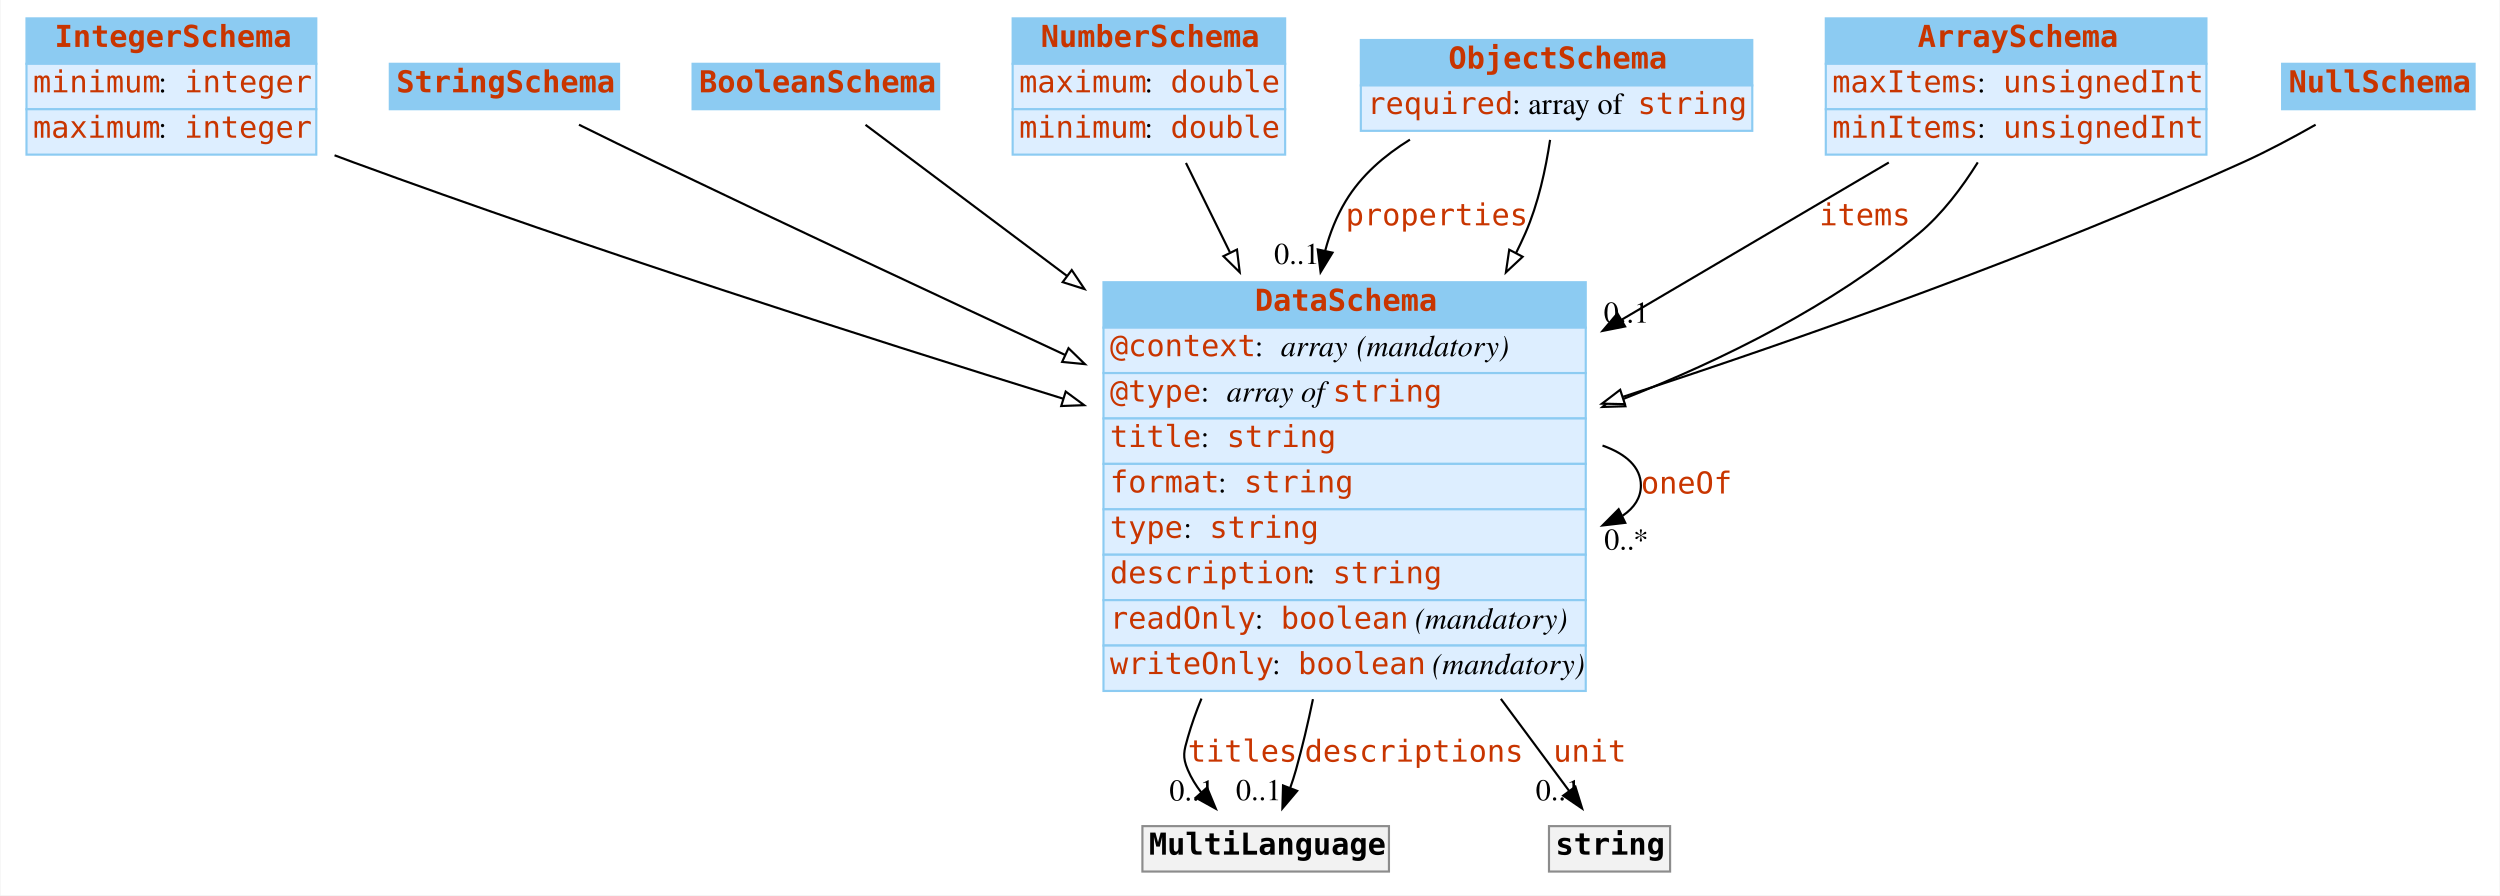
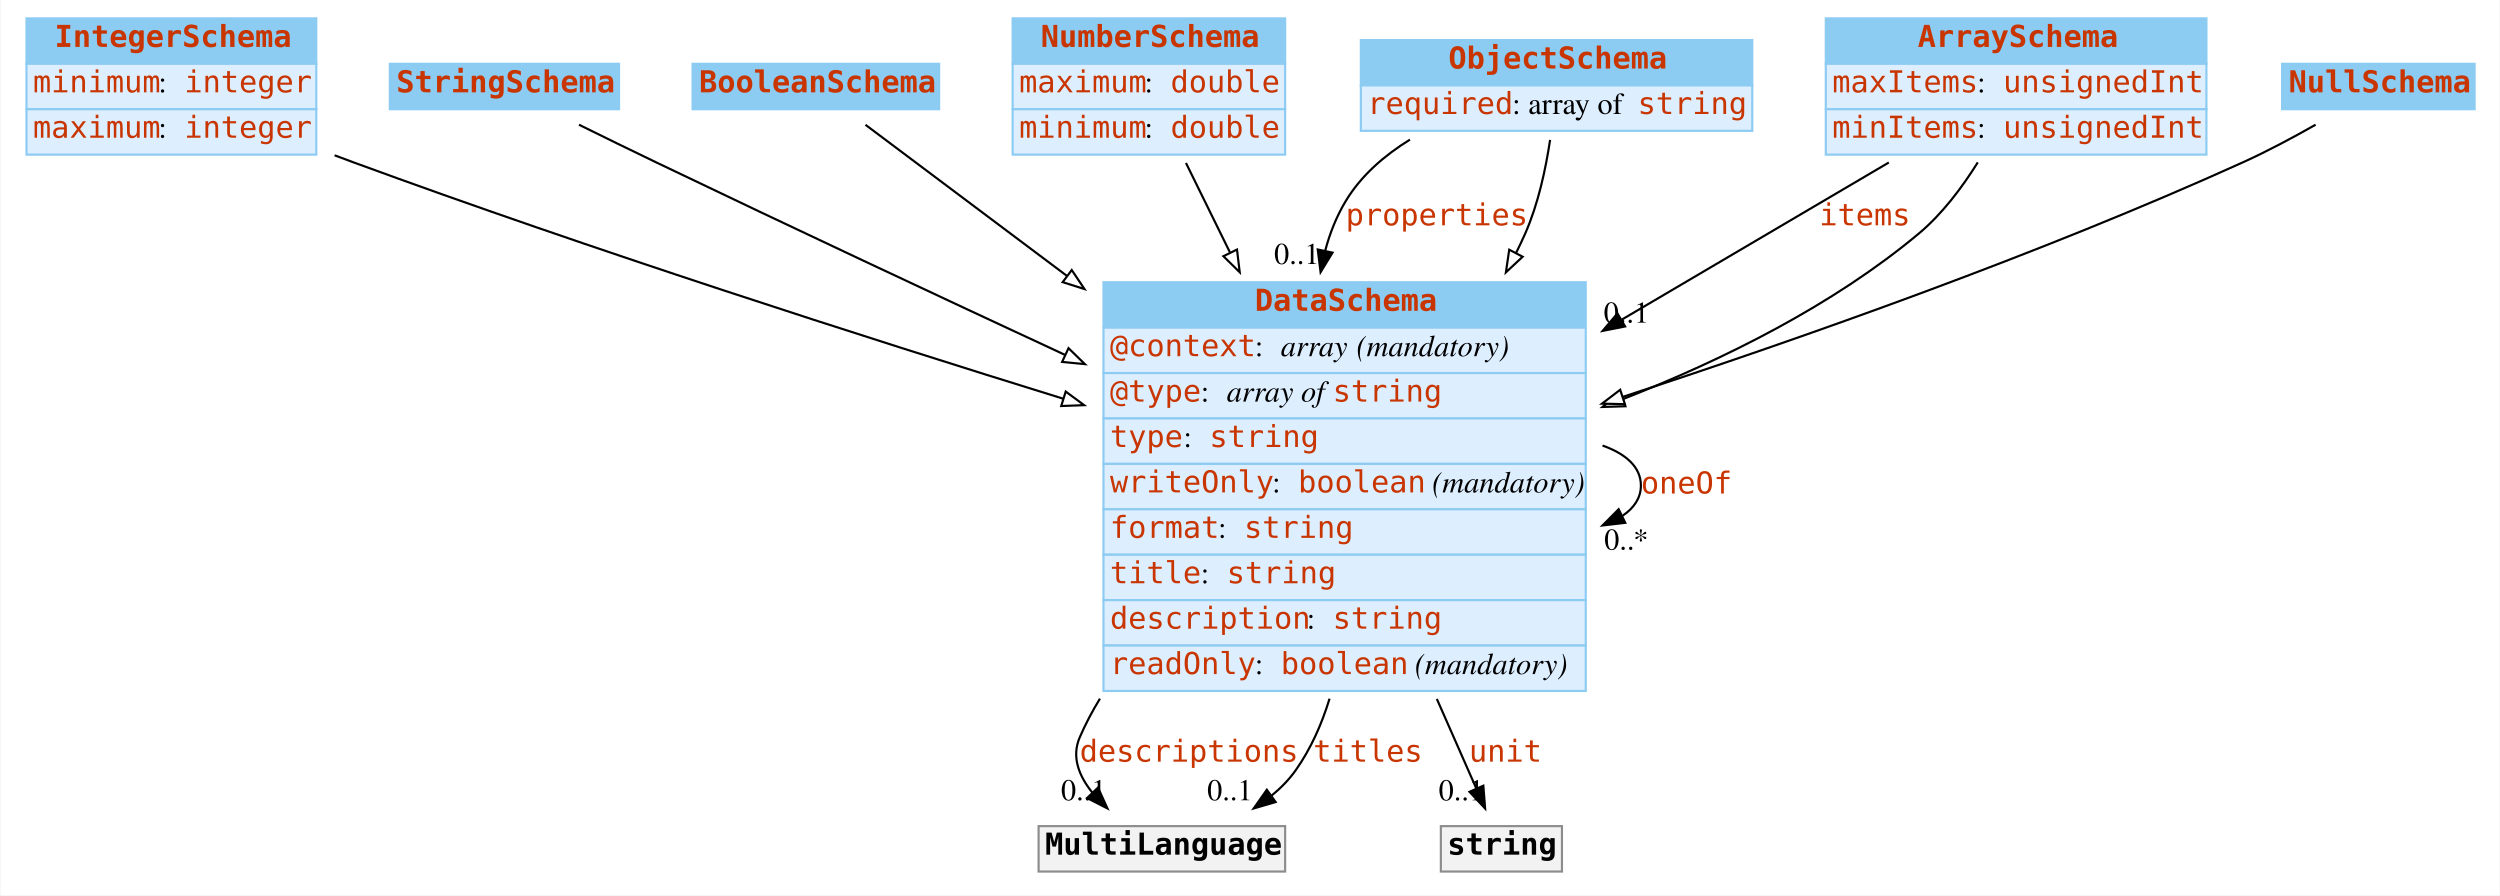
<svg xmlns="http://www.w3.org/2000/svg" width="1156pt" height="414pt" viewBox="0.00 0.00 1155.50 414.00">
  <g id="graph0" class="graph" transform="scale(1 1) rotate(0) translate(4 410)">
    <polygon fill="white" stroke="none" points="-4,4 -4,-410 1151.5,-410 1151.5,4 -4,4" />
    <g id="node1" class="node">
      <polygon fill="#8ccbf2" stroke="none" points="8,-380.5 8,-401.5 142,-401.5 142,-380.5 8,-380.5" />
      <polygon fill="none" stroke="#8ccbf2" points="8,-380.5 8,-401.5 142,-401.5 142,-380.5 8,-380.5" />
      <text text-anchor="start" x="21" y="-388.3" font-family="mono" font-weight="bold" font-size="14.00" fill="#c83500">IntegerSchema</text>
      <polygon fill="#ddeeff" stroke="none" points="8,-359.5 8,-380.5 142,-380.5 142,-359.5 8,-359.5" />
      <polygon fill="none" stroke="#8ccbf2" points="8,-359.5 8,-380.5 142,-380.5 142,-359.5 8,-359.5" />
      <text text-anchor="start" x="11" y="-367.3" font-family="mono" font-size="14.00" fill="#c83500">minimum</text>
      <text text-anchor="start" x="69" y="-367.3" font-family="Times,serif" font-size="14.00"> : </text>
      <text text-anchor="start" x="81" y="-367.3" font-family="mono" font-size="14.00" fill="#c83500">integer</text>
      <polygon fill="#ddeeff" stroke="none" points="8,-338.5 8,-359.5 142,-359.5 142,-338.5 8,-338.5" />
      <polygon fill="none" stroke="#8ccbf2" points="8,-338.5 8,-359.5 142,-359.5 142,-338.5 8,-338.5" />
      <text text-anchor="start" x="11" y="-346.3" font-family="mono" font-size="14.00" fill="#c83500">maximum</text>
      <text text-anchor="start" x="69" y="-346.3" font-family="Times,serif" font-size="14.00"> : </text>
      <text text-anchor="start" x="81" y="-346.3" font-family="mono" font-size="14.00" fill="#c83500">integer</text>
    </g>
    <g id="node8" class="node">
      <polygon fill="#8ccbf2" stroke="none" points="506,-258.5 506,-279.5 729,-279.5 729,-258.5 506,-258.5" />
      <polygon fill="none" stroke="#8ccbf2" points="506,-258.5 506,-279.5 729,-279.5 729,-258.5 506,-258.5" />
      <text text-anchor="start" x="576" y="-266.3" font-family="mono" font-weight="bold" font-size="14.00" fill="#c83500">DataSchema</text>
      <polygon fill="#ddeeff" stroke="none" points="506,-237.5 506,-258.5 729,-258.5 729,-237.5 506,-237.5" />
      <polygon fill="none" stroke="#8ccbf2" points="506,-237.5 506,-258.5 729,-258.5 729,-237.5 506,-237.5" />
      <text text-anchor="start" x="509" y="-245.3" font-family="mono" font-size="14.00" fill="#c83500">@context</text>
      <text text-anchor="start" x="576" y="-245.3" font-family="Times,serif" font-size="14.00"> : </text>
      <text text-anchor="start" x="588" y="-245.3" font-family="Times,serif" font-style="italic" font-size="14.00">array</text>
      <text text-anchor="start" x="619" y="-245.3" font-family="Times,serif" font-size="14.00"> </text>
      <text text-anchor="start" x="623" y="-245.3" font-family="Times,serif" font-style="italic" font-size="14.00">(mandatory)</text>
      <polygon fill="#ddeeff" stroke="none" points="506,-216.5 506,-237.5 729,-237.5 729,-216.5 506,-216.5" />
      <polygon fill="none" stroke="#8ccbf2" points="506,-216.5 506,-237.5 729,-237.5 729,-216.5 506,-216.5" />
      <text text-anchor="start" x="509" y="-224.3" font-family="mono" font-size="14.00" fill="#c83500">@type</text>
      <text text-anchor="start" x="551" y="-224.3" font-family="Times,serif" font-size="14.00"> : </text>
      <text text-anchor="start" x="563" y="-224.3" font-family="Times,serif" font-style="italic" font-size="14.00">array of </text>
      <text text-anchor="start" x="612" y="-224.3" font-family="mono" font-size="14.00" fill="#c83500">string</text>
      <polygon fill="#ddeeff" stroke="none" points="506,-195.5 506,-216.5 729,-216.5 729,-195.5 506,-195.5" />
      <polygon fill="none" stroke="#8ccbf2" points="506,-195.5 506,-216.5 729,-216.5 729,-195.5 506,-195.5" />
-       <text text-anchor="start" x="509" y="-203.3" font-family="mono" font-size="14.00" fill="#c83500">title</text>
-       <text text-anchor="start" x="551" y="-203.3" font-family="Times,serif" font-size="14.00"> : </text>
-       <text text-anchor="start" x="563" y="-203.3" font-family="mono" font-size="14.00" fill="#c83500">string</text>
+       <text text-anchor="start" x="509" y="-203.3" font-family="mono" font-size="14.00" fill="#c83500">type</text>
+       <text text-anchor="start" x="543" y="-203.3" font-family="Times,serif" font-size="14.00"> : </text>
+       <text text-anchor="start" x="555" y="-203.3" font-family="mono" font-size="14.00" fill="#c83500">string</text>
      <polygon fill="#ddeeff" stroke="none" points="506,-174.5 506,-195.5 729,-195.5 729,-174.5 506,-174.5" />
      <polygon fill="none" stroke="#8ccbf2" points="506,-174.5 506,-195.5 729,-195.5 729,-174.5 506,-174.5" />
-       <text text-anchor="start" x="509" y="-182.3" font-family="mono" font-size="14.00" fill="#c83500">format</text>
-       <text text-anchor="start" x="559" y="-182.3" font-family="Times,serif" font-size="14.00"> : </text>
-       <text text-anchor="start" x="571" y="-182.3" font-family="mono" font-size="14.00" fill="#c83500">string</text>
+       <text text-anchor="start" x="509" y="-182.3" font-family="mono" font-size="14.00" fill="#c83500">writeOnly</text>
+       <text text-anchor="start" x="584" y="-182.3" font-family="Times,serif" font-size="14.00"> : </text>
+       <text text-anchor="start" x="596" y="-182.3" font-family="mono" font-size="14.00" fill="#c83500">boolean</text>
+       <text text-anchor="start" x="654" y="-182.3" font-family="Times,serif" font-size="14.00"> </text>
+       <text text-anchor="start" x="658" y="-182.3" font-family="Times,serif" font-style="italic" font-size="14.00">(mandatory)</text>
      <polygon fill="#ddeeff" stroke="none" points="506,-153.5 506,-174.5 729,-174.5 729,-153.5 506,-153.5" />
      <polygon fill="none" stroke="#8ccbf2" points="506,-153.5 506,-174.5 729,-174.5 729,-153.5 506,-153.5" />
-       <text text-anchor="start" x="509" y="-161.3" font-family="mono" font-size="14.00" fill="#c83500">type</text>
-       <text text-anchor="start" x="543" y="-161.3" font-family="Times,serif" font-size="14.00"> : </text>
-       <text text-anchor="start" x="555" y="-161.3" font-family="mono" font-size="14.00" fill="#c83500">string</text>
+       <text text-anchor="start" x="509" y="-161.3" font-family="mono" font-size="14.00" fill="#c83500">format</text>
+       <text text-anchor="start" x="559" y="-161.3" font-family="Times,serif" font-size="14.00"> : </text>
+       <text text-anchor="start" x="571" y="-161.3" font-family="mono" font-size="14.00" fill="#c83500">string</text>
      <polygon fill="#ddeeff" stroke="none" points="506,-132.5 506,-153.5 729,-153.5 729,-132.5 506,-132.5" />
      <polygon fill="none" stroke="#8ccbf2" points="506,-132.5 506,-153.5 729,-153.5 729,-132.5 506,-132.5" />
-       <text text-anchor="start" x="509" y="-140.3" font-family="mono" font-size="14.00" fill="#c83500">description</text>
-       <text text-anchor="start" x="600" y="-140.3" font-family="Times,serif" font-size="14.00"> : </text>
-       <text text-anchor="start" x="612" y="-140.3" font-family="mono" font-size="14.00" fill="#c83500">string</text>
+       <text text-anchor="start" x="509" y="-140.3" font-family="mono" font-size="14.00" fill="#c83500">title</text>
+       <text text-anchor="start" x="551" y="-140.3" font-family="Times,serif" font-size="14.00"> : </text>
+       <text text-anchor="start" x="563" y="-140.3" font-family="mono" font-size="14.00" fill="#c83500">string</text>
      <polygon fill="#ddeeff" stroke="none" points="506,-111.5 506,-132.5 729,-132.5 729,-111.5 506,-111.5" />
      <polygon fill="none" stroke="#8ccbf2" points="506,-111.5 506,-132.5 729,-132.5 729,-111.5 506,-111.5" />
-       <text text-anchor="start" x="509" y="-119.3" font-family="mono" font-size="14.00" fill="#c83500">readOnly</text>
-       <text text-anchor="start" x="576" y="-119.3" font-family="Times,serif" font-size="14.00"> : </text>
-       <text text-anchor="start" x="588" y="-119.3" font-family="mono" font-size="14.00" fill="#c83500">boolean</text>
-       <text text-anchor="start" x="646" y="-119.3" font-family="Times,serif" font-size="14.00"> </text>
-       <text text-anchor="start" x="650" y="-119.3" font-family="Times,serif" font-style="italic" font-size="14.00">(mandatory)</text>
+       <text text-anchor="start" x="509" y="-119.3" font-family="mono" font-size="14.00" fill="#c83500">description</text>
+       <text text-anchor="start" x="600" y="-119.3" font-family="Times,serif" font-size="14.00"> : </text>
+       <text text-anchor="start" x="612" y="-119.3" font-family="mono" font-size="14.00" fill="#c83500">string</text>
      <polygon fill="#ddeeff" stroke="none" points="506,-90.5 506,-111.5 729,-111.5 729,-90.5 506,-90.5" />
      <polygon fill="none" stroke="#8ccbf2" points="506,-90.5 506,-111.5 729,-111.5 729,-90.5 506,-90.5" />
-       <text text-anchor="start" x="509" y="-98.3" font-family="mono" font-size="14.00" fill="#c83500">writeOnly</text>
-       <text text-anchor="start" x="584" y="-98.3" font-family="Times,serif" font-size="14.00"> : </text>
-       <text text-anchor="start" x="596" y="-98.3" font-family="mono" font-size="14.00" fill="#c83500">boolean</text>
-       <text text-anchor="start" x="654" y="-98.3" font-family="Times,serif" font-size="14.00"> </text>
-       <text text-anchor="start" x="658" y="-98.3" font-family="Times,serif" font-style="italic" font-size="14.00">(mandatory)</text>
-     </g>
-     <g id="edge10" class="edge">
+       <text text-anchor="start" x="509" y="-98.3" font-family="mono" font-size="14.00" fill="#c83500">readOnly</text>
+       <text text-anchor="start" x="576" y="-98.3" font-family="Times,serif" font-size="14.00"> : </text>
+       <text text-anchor="start" x="588" y="-98.3" font-family="mono" font-size="14.00" fill="#c83500">boolean</text>
+       <text text-anchor="start" x="646" y="-98.3" font-family="Times,serif" font-size="14.00"> </text>
+       <text text-anchor="start" x="650" y="-98.3" font-family="Times,serif" font-style="italic" font-size="14.00">(mandatory)</text>
+     </g>
+     <g id="edge9" class="edge">
      <path fill="none" stroke="black" d="M150.45,-338.195C153.33,-337.1 156.188,-336.032 159,-335 268.709,-294.751 395.182,-254.175 487.391,-225.633" />
      <polygon fill="white" stroke="black" points="488.529,-228.945 497.05,-222.648 486.462,-222.257 488.529,-228.945" />
    </g>
    <g id="node2" class="node">
      <polygon fill="#8ccbf2" stroke="none" points="176,-359.5 176,-380.5 282,-380.5 282,-359.5 176,-359.5" />
      <polygon fill="none" stroke="#8ccbf2" points="176,-359.5 176,-380.5 282,-380.5 282,-359.5 176,-359.5" />
      <text text-anchor="start" x="179" y="-367.3" font-family="mono" font-weight="bold" font-size="14.00" fill="#c83500">StringSchema</text>
    </g>
    <g id="edge13" class="edge">
      <path fill="none" stroke="black" d="M263.466,-352.334C274.764,-346.755 287.396,-340.568 299,-335 361.052,-305.224 430.256,-272.813 488.22,-245.889" />
      <polygon fill="white" stroke="black" points="489.827,-249.002 497.424,-241.617 486.88,-242.653 489.827,-249.002" />
    </g>
    <g id="node3" class="node">
      <polygon fill="#8ccbf2" stroke="none" points="316,-359.5 316,-380.5 430,-380.5 430,-359.5 316,-359.5" />
      <polygon fill="none" stroke="#8ccbf2" points="316,-359.5 316,-380.5 430,-380.5 430,-359.5 316,-359.5" />
      <text text-anchor="start" x="319" y="-367.3" font-family="mono" font-weight="bold" font-size="14.00" fill="#c83500">BooleanSchema</text>
    </g>
    <g id="edge11" class="edge">
      <path fill="none" stroke="black" d="M395.955,-352.284C418.013,-335.74 453.203,-309.348 489.077,-282.442" />
      <polygon fill="white" stroke="black" points="491.323,-285.133 497.223,-276.333 487.123,-279.533 491.323,-285.133" />
    </g>
    <g id="node4" class="node">
      <polygon fill="#8ccbf2" stroke="none" points="464,-380.5 464,-401.5 590,-401.5 590,-380.5 464,-380.5" />
      <polygon fill="none" stroke="#8ccbf2" points="464,-380.5 464,-401.5 590,-401.5 590,-380.5 464,-380.5" />
      <text text-anchor="start" x="477" y="-388.3" font-family="mono" font-weight="bold" font-size="14.00" fill="#c83500">NumberSchema</text>
      <polygon fill="#ddeeff" stroke="none" points="464,-359.5 464,-380.5 590,-380.5 590,-359.5 464,-359.5" />
      <polygon fill="none" stroke="#8ccbf2" points="464,-359.5 464,-380.5 590,-380.5 590,-359.5 464,-359.5" />
      <text text-anchor="start" x="467" y="-367.3" font-family="mono" font-size="14.00" fill="#c83500">maximum</text>
      <text text-anchor="start" x="525" y="-367.3" font-family="Times,serif" font-size="14.00"> : </text>
      <text text-anchor="start" x="537" y="-367.3" font-family="mono" font-size="14.00" fill="#c83500">double</text>
      <polygon fill="#ddeeff" stroke="none" points="464,-338.5 464,-359.5 590,-359.5 590,-338.5 464,-338.5" />
      <polygon fill="none" stroke="#8ccbf2" points="464,-338.5 464,-359.5 590,-359.5 590,-338.5 464,-338.5" />
      <text text-anchor="start" x="467" y="-346.3" font-family="mono" font-size="14.00" fill="#c83500">minimum</text>
      <text text-anchor="start" x="525" y="-346.3" font-family="Times,serif" font-size="14.00"> : </text>
      <text text-anchor="start" x="537" y="-346.3" font-family="mono" font-size="14.00" fill="#c83500">double</text>
    </g>
    <g id="edge8" class="edge">
      <path fill="none" stroke="black" d="M544.14,-334.648C550.095,-322.539 557.124,-308.248 564.426,-293.4" />
      <polygon fill="white" stroke="black" points="567.729,-294.616 569.001,-284.098 561.447,-291.527 567.729,-294.616" />
    </g>
    <g id="node5" class="node">
      <polygon fill="#8ccbf2" stroke="none" points="625,-370.5 625,-391.5 806,-391.5 806,-370.5 625,-370.5" />
      <polygon fill="none" stroke="#8ccbf2" points="625,-370.5 625,-391.5 806,-391.5 806,-370.5 625,-370.5" />
      <text text-anchor="start" x="665.5" y="-378.3" font-family="mono" font-weight="bold" font-size="14.00" fill="#c83500">ObjectSchema</text>
      <polygon fill="#ddeeff" stroke="none" points="625,-349.5 625,-370.5 806,-370.5 806,-349.5 625,-349.5" />
      <polygon fill="none" stroke="#8ccbf2" points="625,-349.5 625,-370.5 806,-370.5 806,-349.5 625,-349.5" />
      <text text-anchor="start" x="628" y="-357.3" font-family="mono" font-size="14.00" fill="#c83500">required</text>
      <text text-anchor="start" x="695" y="-357.3" font-family="Times,serif" font-size="14.00"> : array of </text>
      <text text-anchor="start" x="753" y="-357.3" font-family="mono" font-size="14.00" fill="#c83500">string</text>
    </g>
    <g id="edge1" class="edge">
      <path fill="none" stroke="black" d="M647.71,-345.436C635.883,-338.14 625.102,-328.817 618,-317 613.727,-309.89 610.655,-302.144 608.529,-294.09" />
      <polygon fill="black" stroke="black" points="611.913,-293.176 606.388,-284.135 605.069,-294.648 611.913,-293.176" />
      <text text-anchor="start" x="618" y="-305.8" font-family="mono" font-size="14.00" fill="#c83500">properties</text>
      <text text-anchor="middle" x="595.388" y="-287.935" font-family="Times,serif" font-size="14.00">0..1</text>
    </g>
    <g id="edge7" class="edge">
      <path fill="none" stroke="black" d="M712.51,-345.311C710.534,-332.094 707.054,-315.68 701,-302 699.67,-298.996 698.254,-295.993 696.762,-293" />
      <polygon fill="white" stroke="black" points="699.817,-291.289 692.075,-284.057 693.617,-294.539 699.817,-291.289" />
    </g>
    <g id="node6" class="node">
      <polygon fill="#8ccbf2" stroke="none" points="840,-380.5 840,-401.5 1016,-401.5 1016,-380.5 840,-380.5" />
      <polygon fill="none" stroke="#8ccbf2" points="840,-380.5 840,-401.5 1016,-401.5 1016,-380.5 840,-380.5" />
      <text text-anchor="start" x="882.5" y="-388.3" font-family="mono" font-weight="bold" font-size="14.00" fill="#c83500">ArraySchema</text>
      <polygon fill="#ddeeff" stroke="none" points="840,-359.5 840,-380.5 1016,-380.5 1016,-359.5 840,-359.5" />
      <polygon fill="none" stroke="#8ccbf2" points="840,-359.5 840,-380.5 1016,-380.5 1016,-359.5 840,-359.5" />
      <text text-anchor="start" x="843" y="-367.3" font-family="mono" font-size="14.00" fill="#c83500">maxItems</text>
      <text text-anchor="start" x="910" y="-367.3" font-family="Times,serif" font-size="14.00"> : </text>
      <text text-anchor="start" x="922" y="-367.3" font-family="mono" font-size="14.00" fill="#c83500">unsignedInt</text>
      <polygon fill="#ddeeff" stroke="none" points="840,-338.5 840,-359.5 1016,-359.5 1016,-338.5 840,-338.5" />
      <polygon fill="none" stroke="#8ccbf2" points="840,-338.5 840,-359.5 1016,-359.5 1016,-338.5 840,-338.5" />
      <text text-anchor="start" x="843" y="-346.3" font-family="mono" font-size="14.00" fill="#c83500">minItems</text>
      <text text-anchor="start" x="910" y="-346.3" font-family="Times,serif" font-size="14.00"> : </text>
      <text text-anchor="start" x="922" y="-346.3" font-family="mono" font-size="14.00" fill="#c83500">unsignedInt</text>
    </g>
    <g id="edge2" class="edge">
      <path fill="none" stroke="black" d="M869.138,-334.864C834.211,-314.312 788.508,-287.42 745.619,-262.183" />
      <polygon fill="black" stroke="black" points="747.193,-259.048 736.799,-256.993 743.643,-265.081 747.193,-259.048" />
      <text text-anchor="start" x="837" y="-305.8" font-family="mono" font-size="14.00" fill="#c83500">items</text>
      <text text-anchor="middle" x="747.799" y="-260.793" font-family="Times,serif" font-size="14.00">0..1</text>
    </g>
-     <g id="edge9" class="edge">
+     <g id="edge10" class="edge">
      <path fill="none" stroke="black" d="M910.273,-334.915C903.037,-323.308 893.806,-311.032 883,-302 843.337,-268.848 792.7,-243.709 746.272,-225.489" />
      <polygon fill="white" stroke="black" points="747.331,-222.146 736.742,-221.821 744.817,-228.679 747.331,-222.146" />
    </g>
    <g id="node7" class="node">
      <polygon fill="#8ccbf2" stroke="none" points="1051,-359.5 1051,-380.5 1140,-380.5 1140,-359.5 1051,-359.5" />
      <polygon fill="none" stroke="#8ccbf2" points="1051,-359.5 1051,-380.5 1140,-380.5 1140,-359.5 1051,-359.5" />
      <text text-anchor="start" x="1054" y="-367.3" font-family="mono" font-weight="bold" font-size="14.00" fill="#c83500">NullSchema</text>
    </g>
    <g id="edge12" class="edge">
      <path fill="none" stroke="black" d="M1066.49,-352.342C1056.14,-346.459 1044.22,-340.083 1033,-335 939.266,-292.54 829.5,-253.792 746.262,-226.53" />
      <polygon fill="white" stroke="black" points="747.095,-223.12 736.502,-223.347 744.924,-229.775 747.095,-223.12" />
    </g>
-     <g id="edge3" class="edge">
+     <g id="edge5" class="edge">
      <path fill="none" stroke="black" d="M736.75,-203.976C747.646,-200.135 754.5,-193.977 754.5,-185.5 754.5,-179.805 751.406,-175.156 746.071,-171.553" />
      <polygon fill="black" stroke="black" points="747.274,-168.247 736.75,-167.024 744.214,-174.543 747.274,-168.247" />
      <text text-anchor="start" x="754.5" y="-181.8" font-family="mono" font-size="14.00" fill="#c83500">oneOf</text>
      <text text-anchor="middle" x="747.75" y="-155.824" font-family="Times,serif" font-size="14.00">0..*</text>
    </g>
    <g id="node9" class="node">
-       <polygon fill="#f2f2f2" stroke="none" points="524,-7 524,-28 638,-28 638,-7 524,-7" />
-       <polygon fill="none" stroke="#8c8c8c" points="524,-7 524,-28 638,-28 638,-7 524,-7" />
-       <text text-anchor="start" x="527" y="-14.8" font-family="mono" font-weight="bold" font-size="14.00">MultiLanguage</text>
+       <polygon fill="#f2f2f2" stroke="none" points="476,-7 476,-28 590,-28 590,-7 476,-7" />
+       <polygon fill="none" stroke="#8c8c8c" points="476,-7 476,-28 590,-28 590,-7 476,-7" />
+       <text text-anchor="start" x="479" y="-14.8" font-family="mono" font-weight="bold" font-size="14.00">MultiLanguage</text>
+     </g>
+     <g id="edge3" class="edge">
+       <path fill="none" stroke="black" d="M504.367,-86.943C500.812,-81.149 497.652,-75.162 495,-69 491.121,-59.986 494.666,-51.131 500.895,-43.436" />
+       <polygon fill="black" stroke="black" points="503.464,-45.813 507.842,-36.165 498.403,-40.977 503.464,-45.813" />
+       <text text-anchor="start" x="495" y="-57.8" font-family="mono" font-size="14.00" fill="#c83500">descriptions</text>
+       <text text-anchor="middle" x="496.842" y="-39.965" font-family="Times,serif" font-size="14.00">0..1</text>
    </g>
    <g id="edge4" class="edge">
-       <path fill="none" stroke="black" d="M551.308,-86.971C548.86,-81.031 546.723,-75.02 545,-69 543.166,-62.591 542.405,-60.141 545,-54 546.558,-50.311 548.717,-46.819 551.209,-43.573" />
-       <polygon fill="black" stroke="black" points="553.892,-45.823 557.943,-36.034 548.671,-41.16 553.892,-45.823" />
-       <text text-anchor="start" x="545" y="-57.8" font-family="mono" font-size="14.00" fill="#c83500">titles</text>
-       <text text-anchor="middle" x="546.943" y="-39.834" font-family="Times,serif" font-size="14.00">0..1</text>
-     </g>
-     <g id="edge5" class="edge">
-       <path fill="none" stroke="black" d="M602.863,-86.72C600.564,-75.608 597.951,-64.507 595,-54 594.22,-51.224 593.294,-48.366 592.296,-45.538" />
-       <polygon fill="black" stroke="black" points="595.564,-44.286 588.725,-36.193 589.025,-46.784 595.564,-44.286" />
-       <text text-anchor="start" x="599" y="-57.8" font-family="mono" font-size="14.00" fill="#c83500">descriptions</text>
-       <text text-anchor="middle" x="577.725" y="-39.993" font-family="Times,serif" font-size="14.00">0..1</text>
+       <path fill="none" stroke="black" d="M610.532,-86.931C606.942,-75.186 601.929,-63.873 595,-54 591.849,-49.51 587.928,-45.526 583.597,-42.005" />
+       <polygon fill="black" stroke="black" points="585.608,-39.14 575.44,-36.163 581.532,-44.831 585.608,-39.14" />
+       <text text-anchor="start" x="603" y="-57.8" font-family="mono" font-size="14.00" fill="#c83500">titles</text>
+       <text text-anchor="middle" x="564.44" y="-39.962" font-family="Times,serif" font-size="14.00">0..1</text>
    </g>
    <g id="node10" class="node">
-       <polygon fill="#f2f2f2" stroke="none" points="712,-7 712,-28 768,-28 768,-7 712,-7" />
-       <polygon fill="none" stroke="#8c8c8c" points="712,-7 712,-28 768,-28 768,-7 712,-7" />
-       <text text-anchor="start" x="715" y="-14.8" font-family="mono" font-weight="bold" font-size="14.00">string</text>
+       <polygon fill="#f2f2f2" stroke="none" points="662,-7 662,-28 718,-28 718,-7 662,-7" />
+       <polygon fill="none" stroke="#8c8c8c" points="662,-7 662,-28 718,-28 718,-7 662,-7" />
+       <text text-anchor="start" x="665" y="-14.8" font-family="mono" font-weight="bold" font-size="14.00">string</text>
    </g>
    <g id="edge6" class="edge">
-       <path fill="none" stroke="black" d="M689.746,-86.843C694.233,-80.806 698.679,-74.822 703,-69 708.956,-60.977 715.44,-52.221 721.293,-44.311" />
-       <polygon fill="black" stroke="black" points="724.208,-46.255 727.34,-36.134 718.58,-42.092 724.208,-46.255" />
-       <text text-anchor="start" x="714" y="-57.8" font-family="mono" font-size="14.00" fill="#c83500">unit</text>
-       <text text-anchor="middle" x="716.34" y="-39.934" font-family="Times,serif" font-size="14.00">0..1</text>
+       <path fill="none" stroke="black" d="M660.137,-86.831C662.799,-80.798 665.436,-74.817 668,-69 671.389,-61.312 675.067,-52.957 678.428,-45.317" />
+       <polygon fill="black" stroke="black" points="681.648,-46.69 682.471,-36.127 675.24,-43.871 681.648,-46.69" />
+       <text text-anchor="start" x="675" y="-57.8" font-family="mono" font-size="14.00" fill="#c83500">unit</text>
+       <text text-anchor="middle" x="671.471" y="-39.927" font-family="Times,serif" font-size="14.00">0..1</text>
    </g>
  </g>
</svg>
